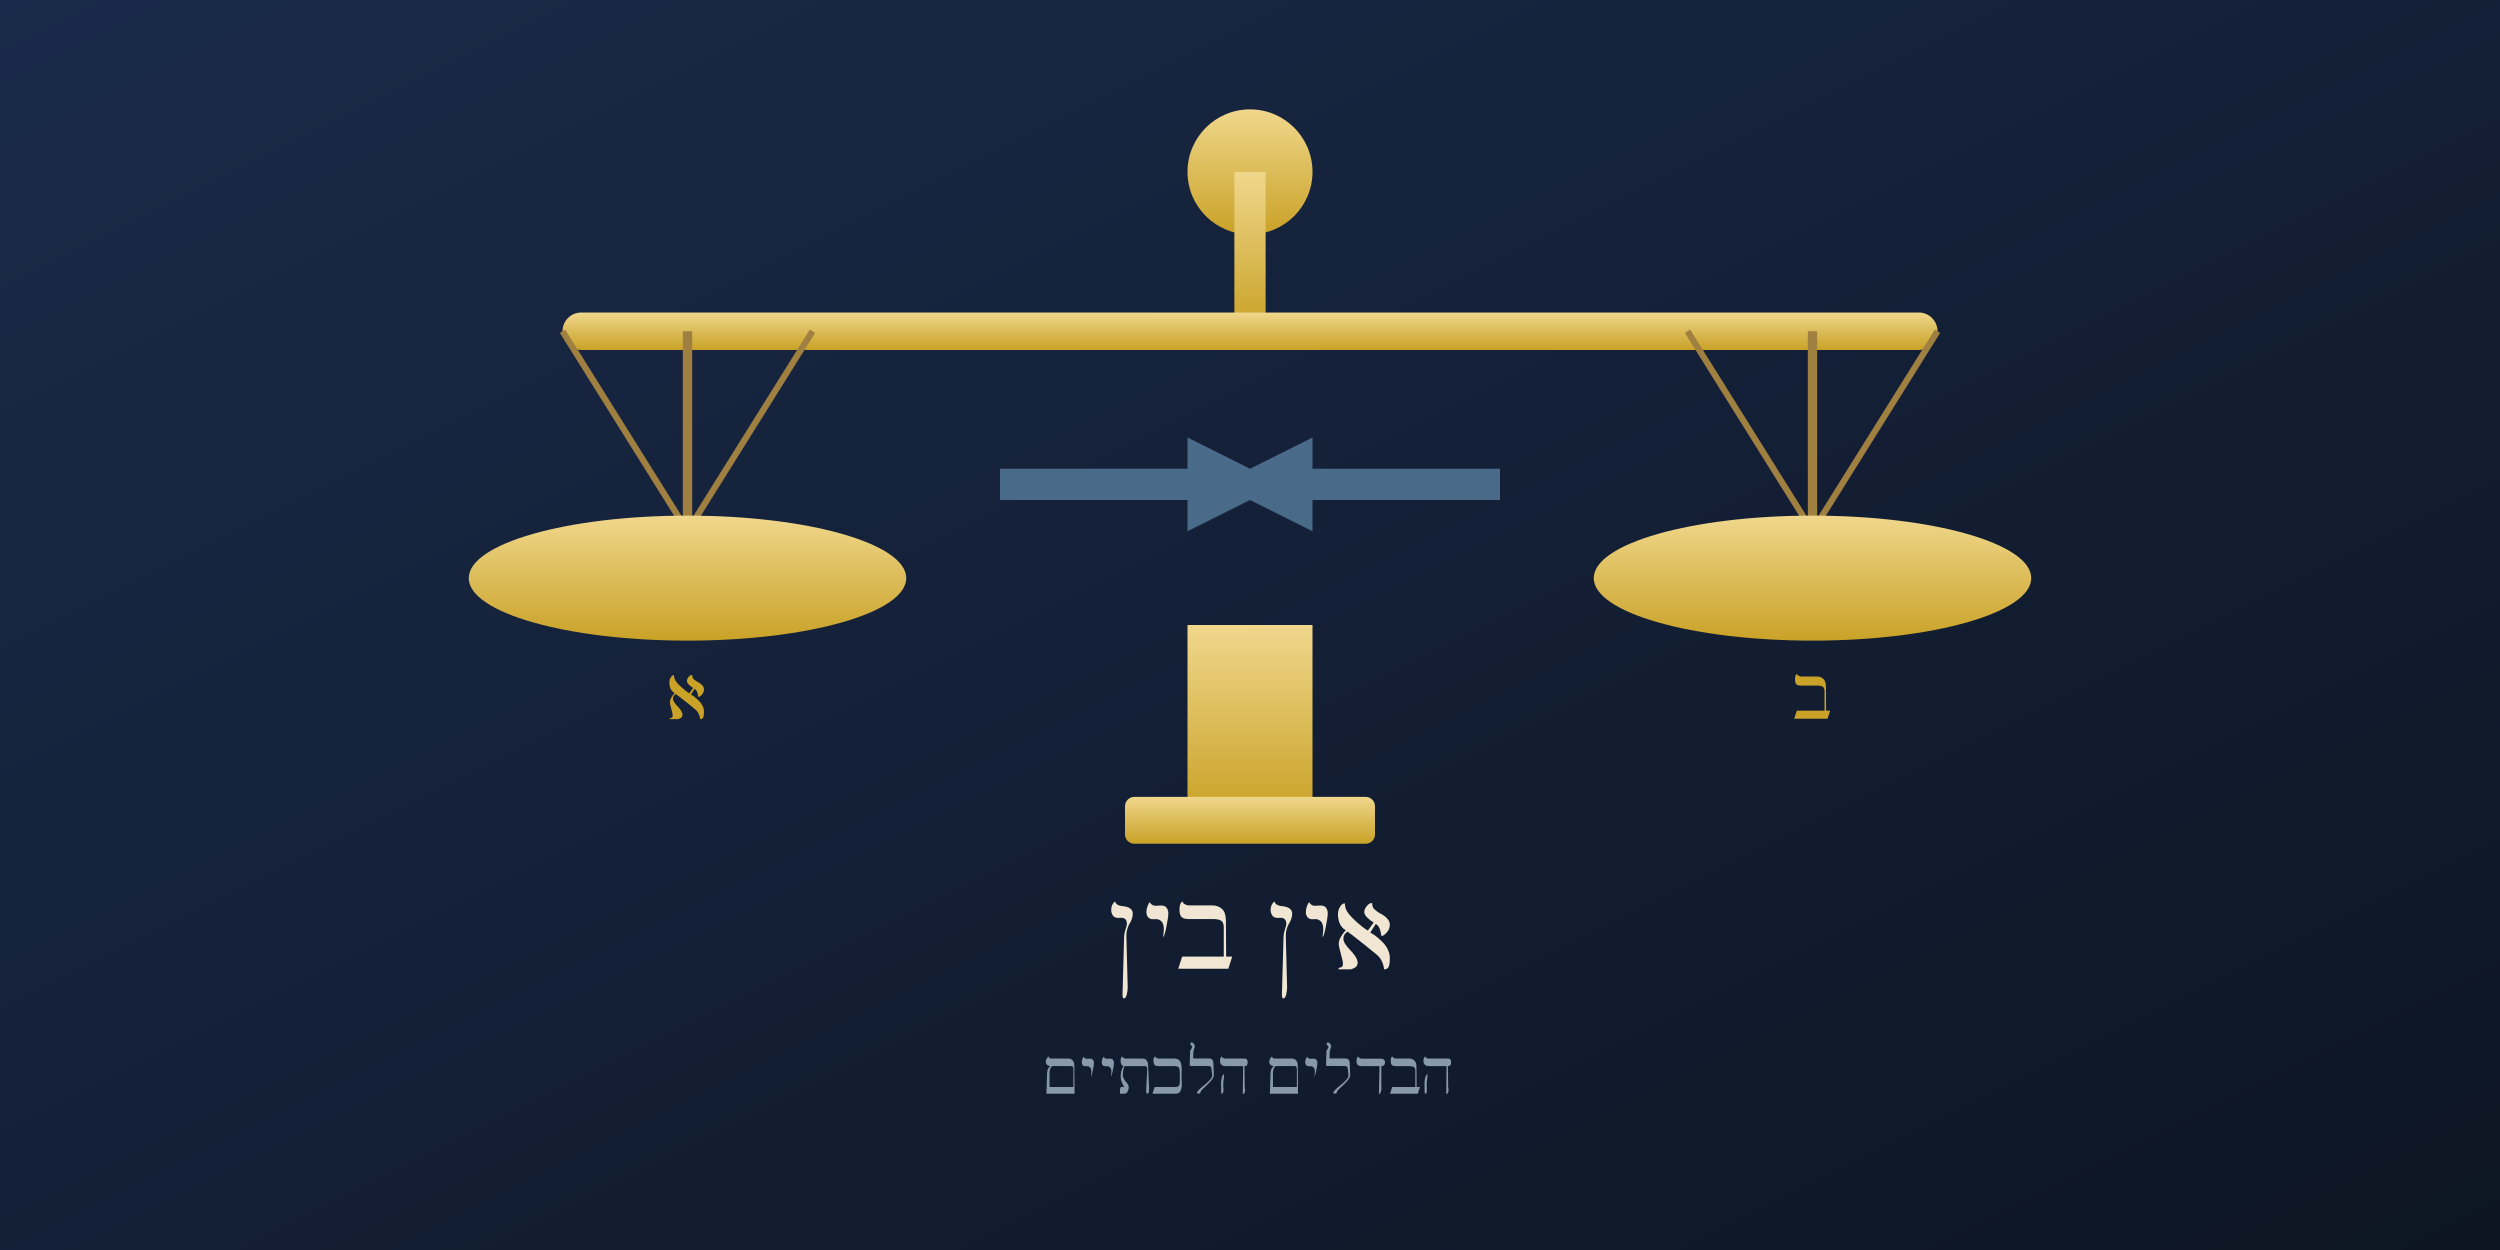
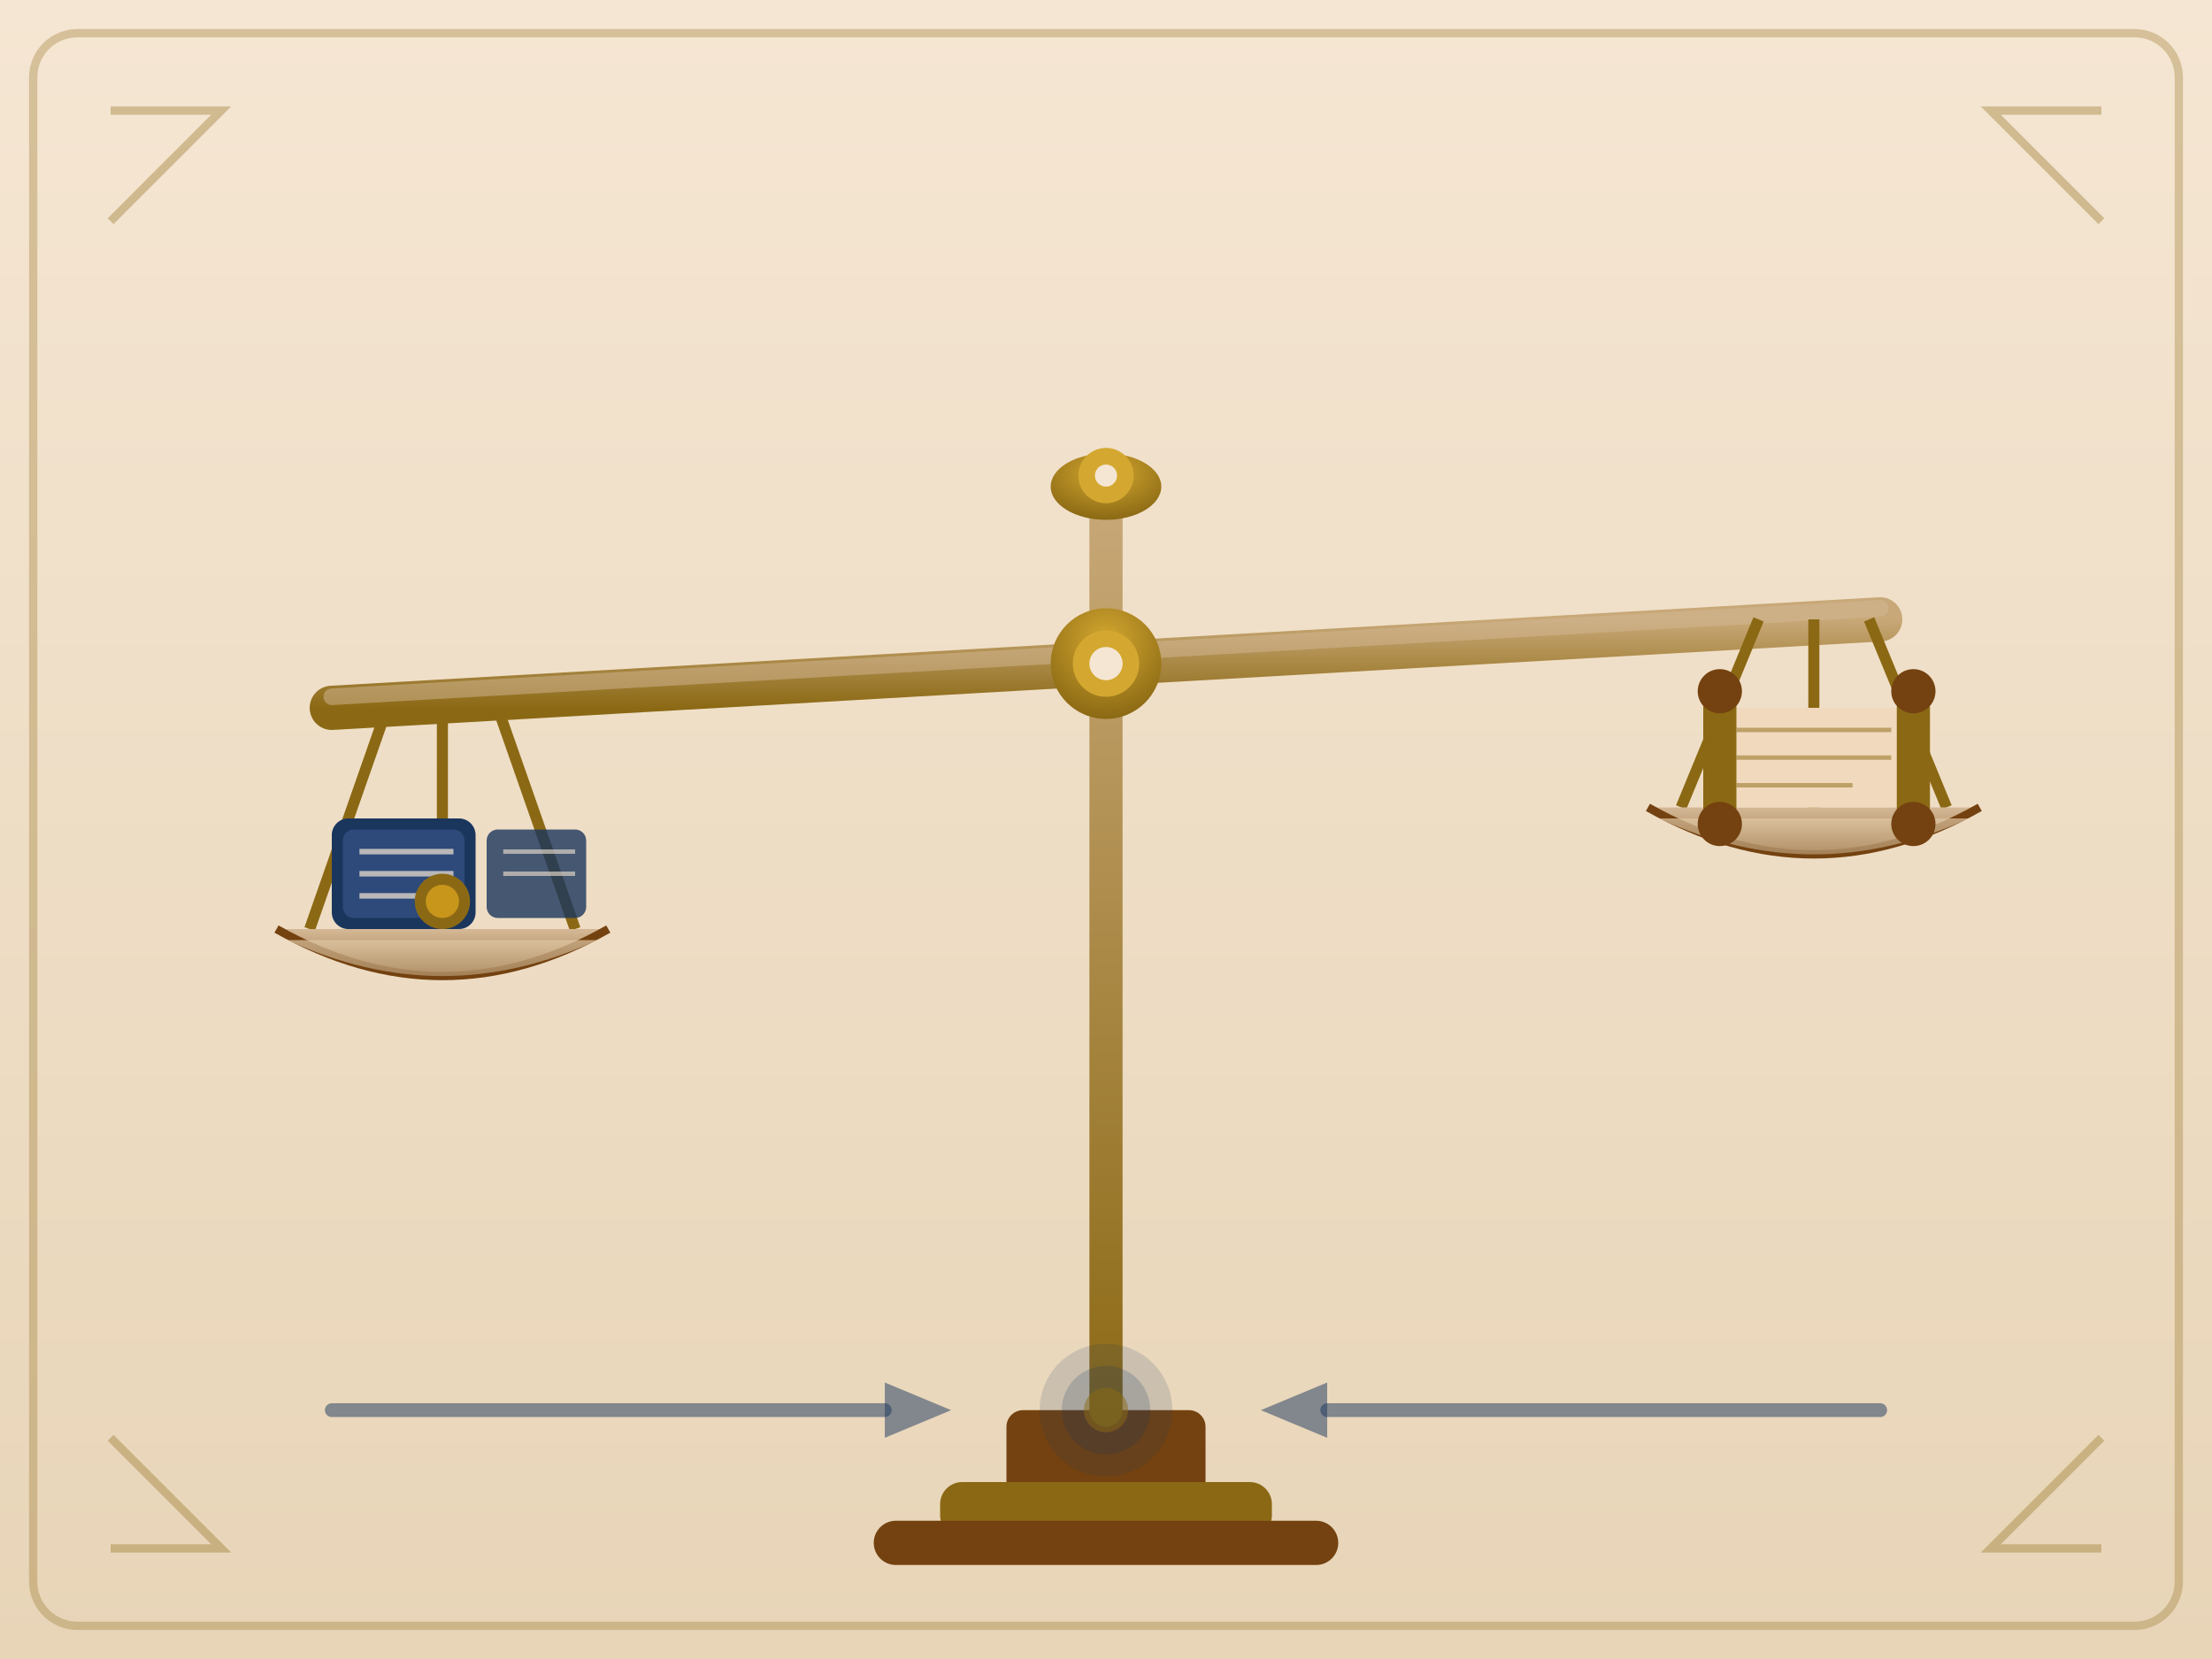
- <svg xmlns="http://www.w3.org/2000/svg" width="800" height="400" viewBox="0 0 800 400">
+ <svg xmlns="http://www.w3.org/2000/svg" viewBox="0 0 400 300">
  <defs>
-     <linearGradient id="bg" x1="0%" y1="0%" x2="100%" y2="100%">
-       <stop offset="0%" style="stop-color:#1a2a4a" />
-       <stop offset="100%" style="stop-color:#0d1522" />
+     <linearGradient id="bgGrad" x1="0" y1="0" x2="0" y2="1">
+       <stop offset="0%" stop-color="#f5e6d3" />
+       <stop offset="100%" stop-color="#e8d5b8" />
    </linearGradient>
-     <linearGradient id="gold" x1="0%" y1="0%" x2="0%" y2="100%">
-       <stop offset="0%" style="stop-color:#f0d78c" />
-       <stop offset="100%" style="stop-color:#c9a227" />
+     <linearGradient id="scaleBeamGrad" x1="0" y1="0" x2="0" y2="1">
+       <stop offset="0%" stop-color="#c8a878" />
+       <stop offset="100%" stop-color="#8B6914" />
    </linearGradient>
+     <linearGradient id="panGrad" x1="0" y1="0" x2="0" y2="1">
+       <stop offset="0%" stop-color="#d4b896" />
+       <stop offset="100%" stop-color="#a07848" />
+     </linearGradient>
+     <linearGradient id="panLeftGrad" x1="0" y1="0" x2="0" y2="1">
+       <stop offset="0%" stop-color="#e0c9a6" />
+       <stop offset="100%" stop-color="#b89a74" />
+     </linearGradient>
+     <radialGradient id="pivotGrad" cx="50%" cy="30%" r="70%">
+       <stop offset="0%" stop-color="#d4a830" />
+       <stop offset="100%" stop-color="#8B6914" />
+     </radialGradient>
  </defs>
-   <rect width="800" height="400" fill="url(#bg)" />
-   <rect x="380" y="200" width="40" height="60" fill="url(#gold)" />
-   <rect x="360" y="255" width="80" height="15" rx="3" fill="url(#gold)" />
-   <circle cx="400" cy="55" r="20" fill="url(#gold)" />
-   <rect x="395" y="55" width="10" height="50" fill="url(#gold)" />
-   <rect x="180" y="100" width="440" height="12" rx="6" fill="url(#gold)" />
-   <line x1="220" y1="106" x2="220" y2="170" stroke="#a08040" stroke-width="3" />
-   <line x1="180" y1="106" x2="220" y2="170" stroke="#a08040" stroke-width="2" />
-   <line x1="260" y1="106" x2="220" y2="170" stroke="#a08040" stroke-width="2" />
-   <ellipse cx="220" cy="185" rx="70" ry="20" fill="url(#gold)" />
-   <text x="220" y="230" text-anchor="middle" font-family="David, serif" font-size="24" fill="#c9a227">א</text>
-   <line x1="580" y1="106" x2="580" y2="170" stroke="#a08040" stroke-width="3" />
-   <line x1="540" y1="106" x2="580" y2="170" stroke="#a08040" stroke-width="2" />
-   <line x1="620" y1="106" x2="580" y2="170" stroke="#a08040" stroke-width="2" />
-   <ellipse cx="580" cy="185" rx="70" ry="20" fill="url(#gold)" />
-   <text x="580" y="230" text-anchor="middle" font-family="David, serif" font-size="24" fill="#c9a227">ב</text>
-   <path d="M320 150 L380 150 L380 140 L410 155 L380 170 L380 160 L320 160 Z" fill="#4a6a8a" />
-   <path d="M480 160 L420 160 L420 170 L390 155 L420 140 L420 150 L480 150 Z" fill="#4a6a8a" />
-   <text x="400" y="310" text-anchor="middle" font-family="David, serif" font-size="36" fill="#f0e6d3" direction="rtl">אין בין</text>
-   <text x="400" y="350" text-anchor="middle" font-family="David, serif" font-size="20" fill="#8899aa" direction="rtl">הבדלים הלכתיים</text>
+   <rect width="400" height="300" fill="url(#bgGrad)" />
+   <rect x="6" y="6" width="388" height="288" rx="8" fill="none" stroke="#8B6914" stroke-width="1.5" opacity="0.3" />
+   <rect x="182" y="255" width="36" height="18" rx="3" fill="#744210" />
+   <rect x="170" y="268" width="60" height="10" rx="4" fill="#8B6914" />
+   <rect x="158" y="275" width="84" height="8" rx="4" fill="#744210" />
+   <rect x="197" y="90" width="6" height="168" rx="3" fill="url(#scaleBeamGrad)" />
+   <ellipse cx="200" cy="88" rx="10" ry="6" fill="url(#pivotGrad)" />
+   <circle cx="200" cy="86" r="5" fill="#d4a830" />
+   <circle cx="200" cy="86" r="2" fill="#f5e6d3" />
+   <line x1="60" y1="128" x2="340" y2="112" stroke="url(#scaleBeamGrad)" stroke-width="8" stroke-linecap="round" />
+   <line x1="60" y1="126" x2="340" y2="110" stroke="#d4b896" stroke-width="3" opacity="0.5" stroke-linecap="round" />
+   <circle cx="200" cy="120" r="10" fill="url(#pivotGrad)" />
+   <circle cx="200" cy="120" r="6" fill="#d4a830" />
+   <circle cx="200" cy="120" r="3" fill="#f5e6d3" />
+   <line x1="70" y1="128" x2="56" y2="168" stroke="#8B6914" stroke-width="2" />
+   <line x1="80" y1="128" x2="80" y2="168" stroke="#8B6914" stroke-width="2" />
+   <line x1="90" y1="128" x2="104" y2="168" stroke="#8B6914" stroke-width="2" />
+   <path d="M 50 168 Q 80 185 110 168" fill="url(#panGrad)" stroke="#744210" stroke-width="1.5" />
+   <path d="M 52 170 Q 80 183 108 170" fill="url(#panLeftGrad)" opacity="0.7" />
+   <rect x="60" y="148" width="26" height="20" rx="3" fill="#1a365d" />
+   <rect x="62" y="150" width="22" height="16" rx="2" fill="#2d4a7a" />
+   <line x1="65" y1="154" x2="82" y2="154" stroke="#f5e6d3" stroke-width="1" opacity="0.7" />
+   <line x1="65" y1="158" x2="82" y2="158" stroke="#f5e6d3" stroke-width="1" opacity="0.7" />
+   <line x1="65" y1="162" x2="78" y2="162" stroke="#f5e6d3" stroke-width="1" opacity="0.7" />
+   <rect x="88" y="150" width="18" height="16" rx="2" fill="#1a365d" opacity="0.8" />
+   <line x1="91" y1="154" x2="104" y2="154" stroke="#f5e6d3" stroke-width="0.8" opacity="0.6" />
+   <line x1="91" y1="158" x2="104" y2="158" stroke="#f5e6d3" stroke-width="0.8" opacity="0.6" />
+   <circle cx="80" cy="163" r="5" fill="#8B6914" />
+   <circle cx="80" cy="163" r="3" fill="#c8961a" />
+   <line x1="318" y1="112" x2="304" y2="146" stroke="#8B6914" stroke-width="2" />
+   <line x1="328" y1="112" x2="328" y2="146" stroke="#8B6914" stroke-width="2" />
+   <line x1="338" y1="112" x2="352" y2="146" stroke="#8B6914" stroke-width="2" />
+   <path d="M 298 146 Q 328 163 358 146" fill="url(#panGrad)" stroke="#744210" stroke-width="1.5" />
+   <path d="M 300 148 Q 328 161 356 148" fill="url(#panLeftGrad)" opacity="0.7" />
+   <rect x="310" y="128" width="35" height="18" rx="3" fill="#f0d9bc" />
+   <rect x="308" y="125" width="6" height="24" rx="3" fill="#8B6914" />
+   <rect x="343" y="125" width="6" height="24" rx="3" fill="#8B6914" />
+   <circle cx="311" cy="125" r="4" fill="#744210" />
+   <circle cx="311" cy="149" r="4" fill="#744210" />
+   <circle cx="346" cy="125" r="4" fill="#744210" />
+   <circle cx="346" cy="149" r="4" fill="#744210" />
+   <line x1="314" y1="132" x2="342" y2="132" stroke="#8B6914" stroke-width="0.8" opacity="0.5" />
+   <line x1="314" y1="137" x2="342" y2="137" stroke="#8B6914" stroke-width="0.8" opacity="0.5" />
+   <line x1="314" y1="142" x2="335" y2="142" stroke="#8B6914" stroke-width="0.8" opacity="0.5" />
+   <path d="M 60 255 L 160 255" stroke="#1a365d" stroke-width="2.5" stroke-linecap="round" opacity="0.5" />
+   <polygon points="160,250 172,255 160,260" fill="#1a365d" opacity="0.5" />
+   <path d="M 340 255 L 240 255" stroke="#1a365d" stroke-width="2.5" stroke-linecap="round" opacity="0.5" />
+   <polygon points="240,250 228,255 240,260" fill="#1a365d" opacity="0.5" />
+   <circle cx="200" cy="255" r="12" fill="#1a365d" opacity="0.15" />
+   <circle cx="200" cy="255" r="8" fill="#1a365d" opacity="0.2" />
+   <circle cx="200" cy="255" r="4" fill="#8B6914" opacity="0.5" />
+   <path d="M 20 20 L 40 20 L 20 40" fill="none" stroke="#8B6914" stroke-width="1.5" opacity="0.35" />
+   <path d="M 380 20 L 360 20 L 380 40" fill="none" stroke="#8B6914" stroke-width="1.5" opacity="0.35" />
+   <path d="M 20 280 L 40 280 L 20 260" fill="none" stroke="#8B6914" stroke-width="1.5" opacity="0.35" />
+   <path d="M 380 280 L 360 280 L 380 260" fill="none" stroke="#8B6914" stroke-width="1.5" opacity="0.35" />
</svg>
